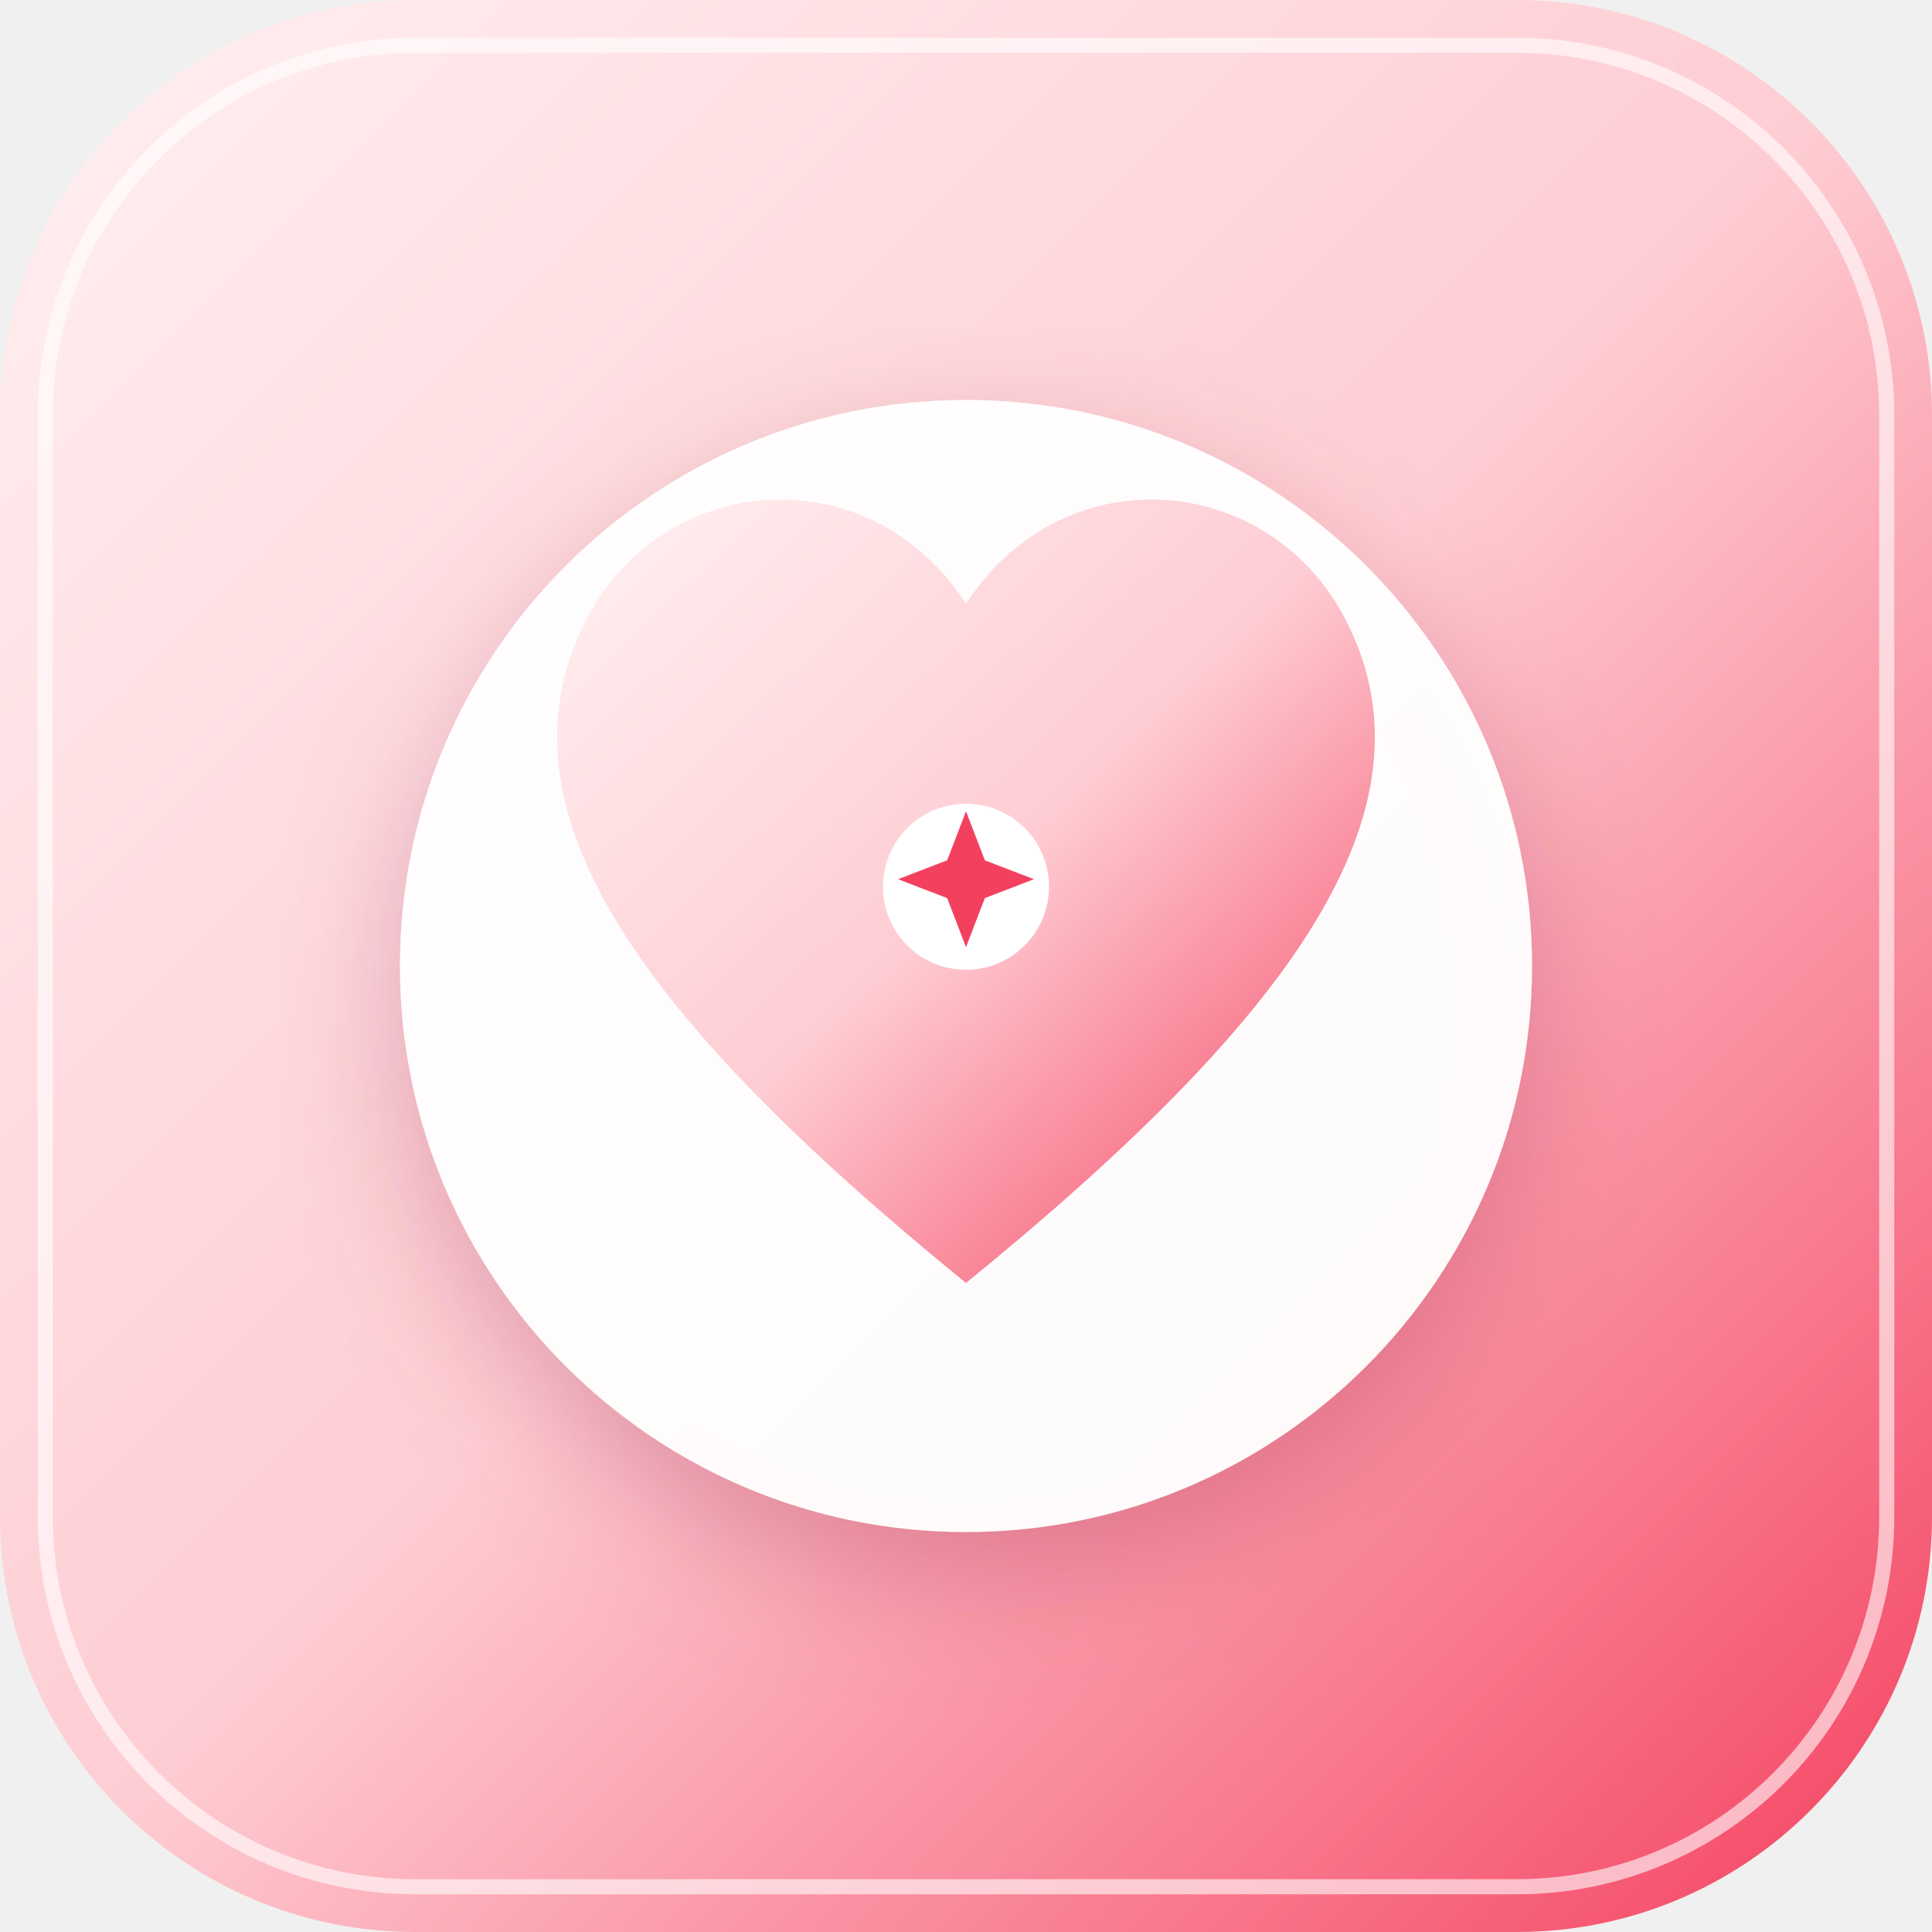
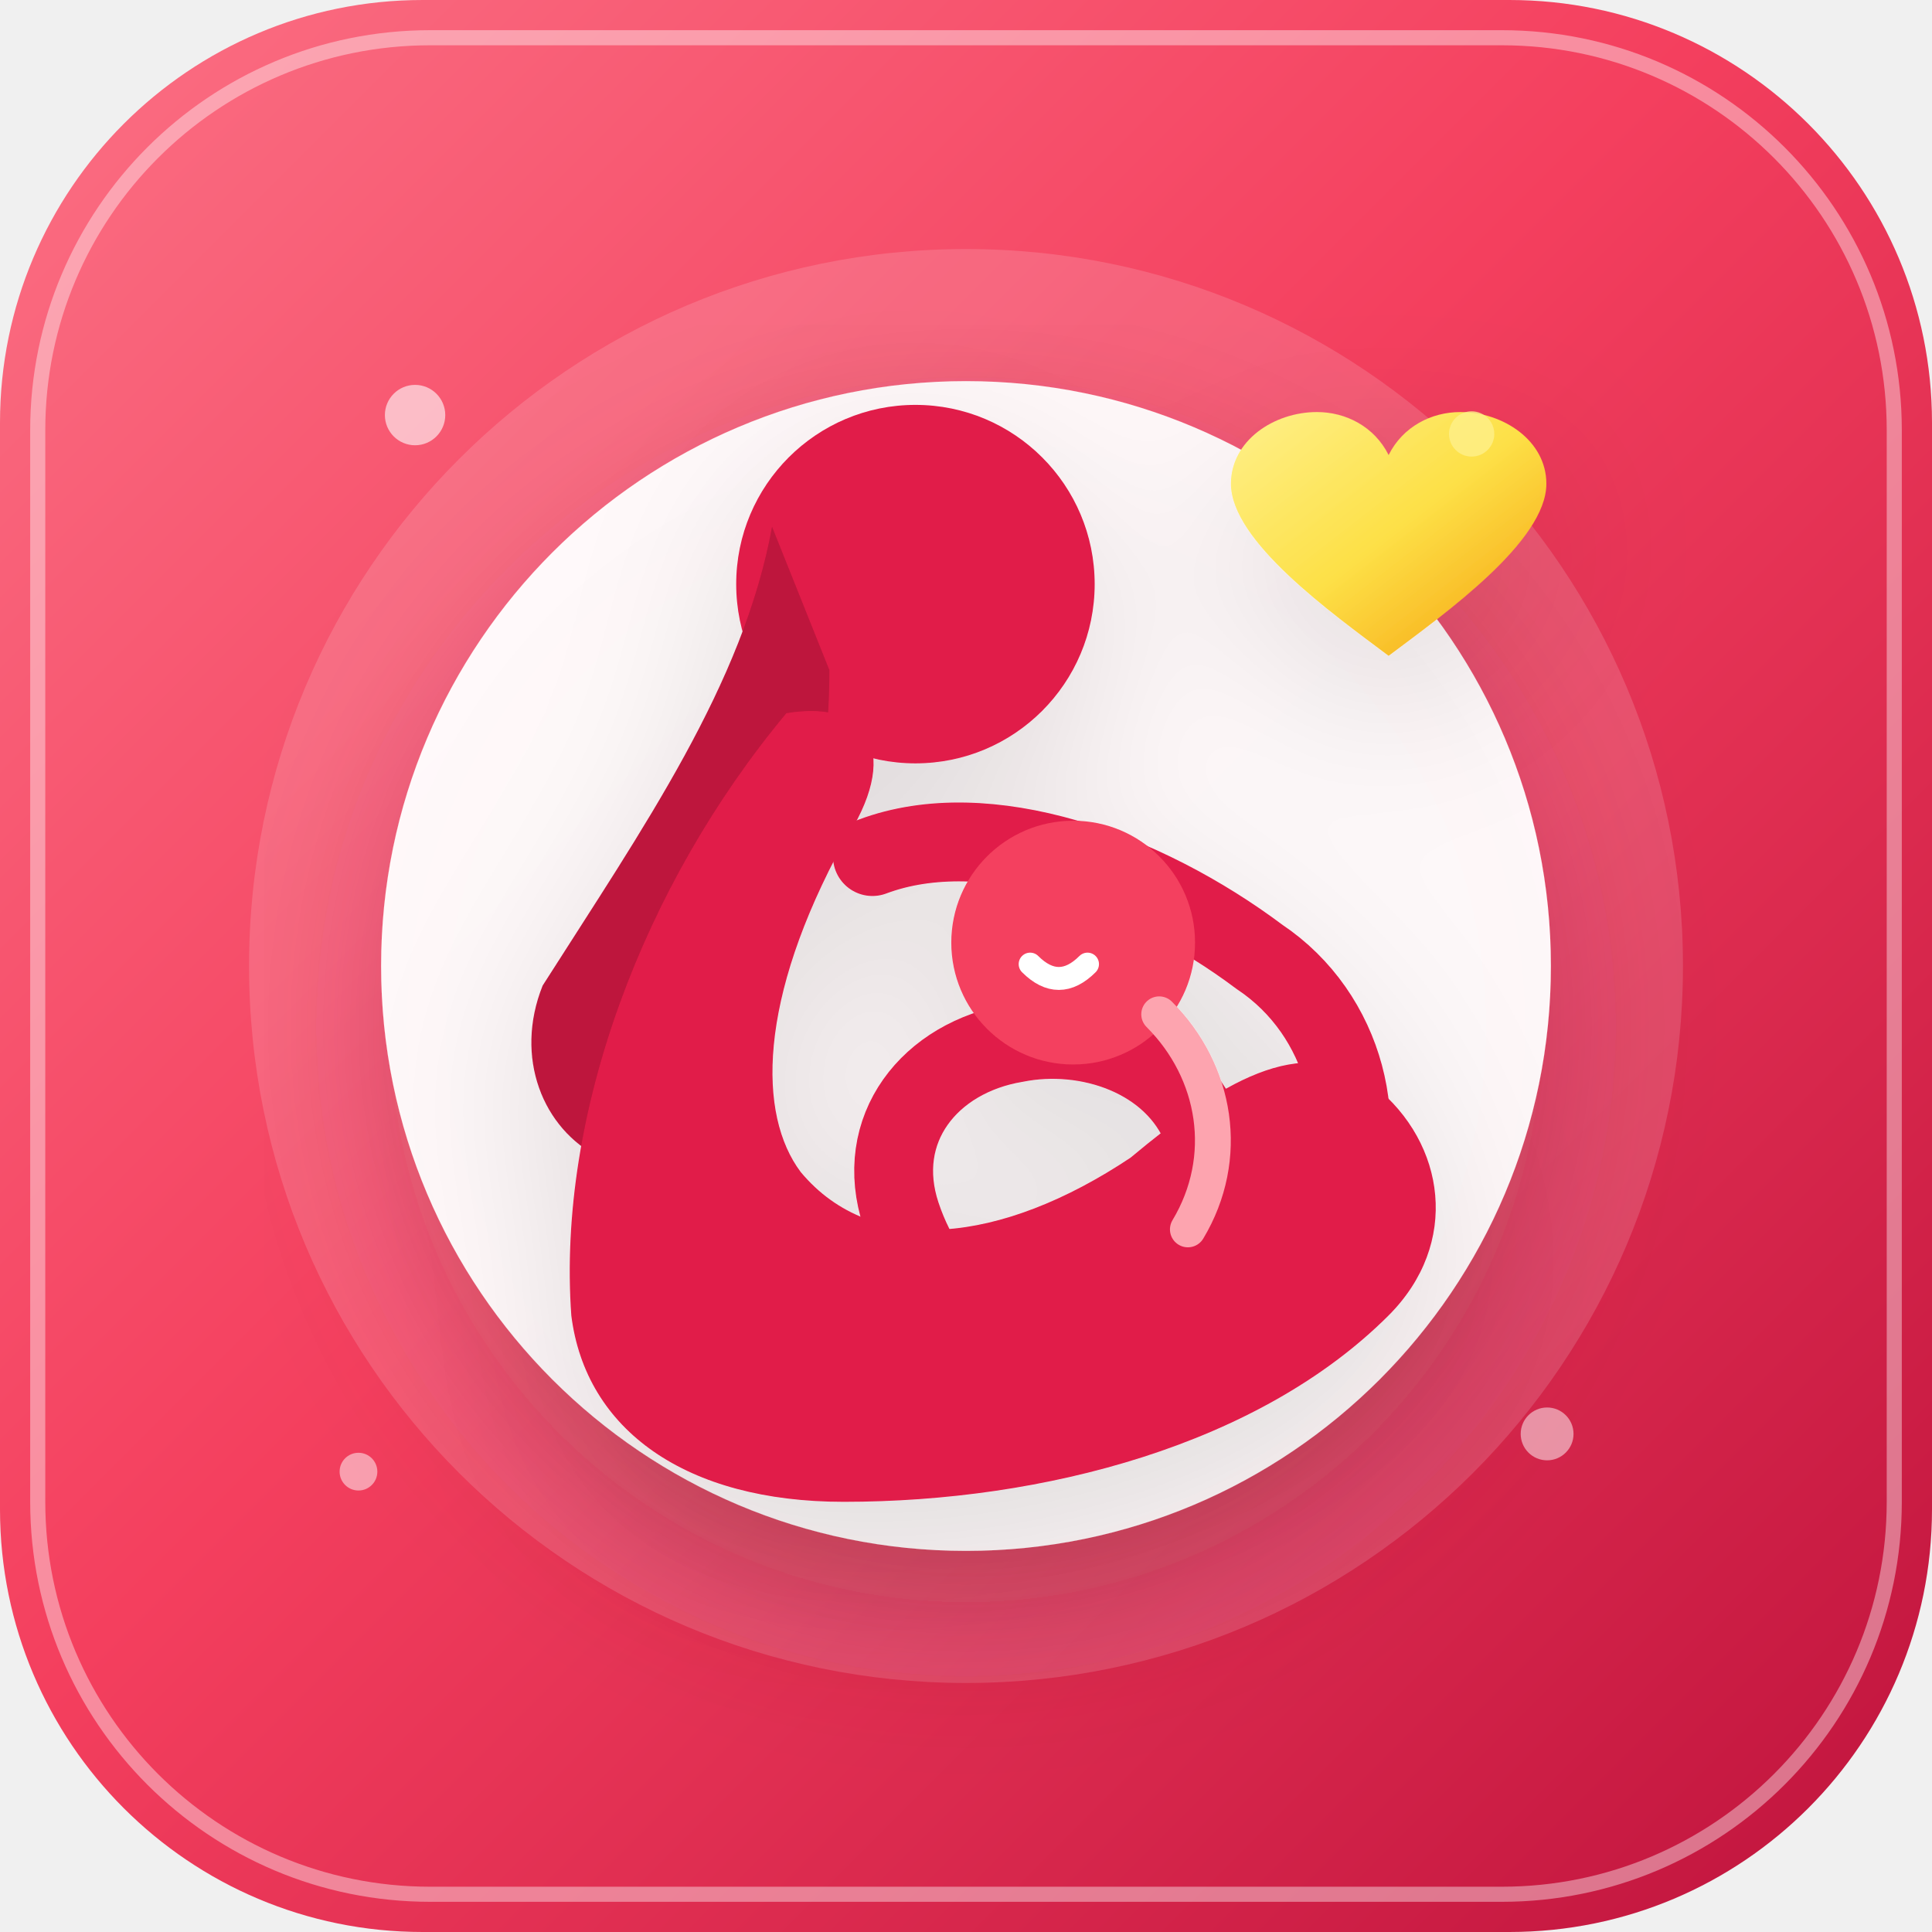
<svg xmlns="http://www.w3.org/2000/svg" width="512" height="512" viewBox="0 0 512 512">
  <defs>
    <linearGradient id="bgGrad" x1="0%" y1="0%" x2="100%" y2="100%">
      <stop offset="0%" stop-color="#fff1f2" />
-       <stop offset="50%" stop-color="#fecdd3" />
-       <stop offset="100%" stop-color="#f43f5e" />
+       <stop offset="35%" stop-color="#fecdd3" />
+       <stop offset="75%" stop-color="#f43f5e" />
+       <stop offset="100%" stop-color="#e11d48" />
    </linearGradient>
-     <linearGradient id="heartGrad" x1="0%" y1="0%" x2="100%" y2="100%">
-       <stop offset="0%" stop-color="#ffffff" />
-       <stop offset="100%" stop-color="#ffe4e6" />
+     <linearGradient id="appSquircleGrad" x1="0%" y1="0%" x2="100%" y2="100%">
+       <stop offset="0%" stop-color="#fb7185" />
+       <stop offset="45%" stop-color="#f43f5e" />
+       <stop offset="100%" stop-color="#be123c" />
    </linearGradient>
-     <filter id="shadow" x="-10%" y="-10%" width="130%" height="130%">
-       <feDropShadow dx="0" dy="12" stdDeviation="16" flood-color="#881337" flood-opacity="0.25" />
+     <linearGradient id="goldAccent" x1="0%" y1="0%" x2="100%" y2="100%">
+       <stop offset="0%" stop-color="#fef08a" />
+       <stop offset="50%" stop-color="#fde047" />
+       <stop offset="100%" stop-color="#f59e0b" />
+     </linearGradient>
+     <filter id="appShadow" x="-10%" y="-10%" width="130%" height="130%">
+       <feDropShadow dx="0" dy="16" stdDeviation="20" flood-color="#881337" flood-opacity="0.28" />
+     </filter>
+     <filter id="innerGlow" x="-20%" y="-20%" width="140%" height="140%">
+       <feDropShadow dx="0" dy="4" stdDeviation="6" flood-color="#000000" flood-opacity="0.12" />
    </filter>
  </defs>
-   <rect width="512" height="512" rx="110" fill="url(#bgGrad)" />
-   <rect x="12" y="12" width="488" height="488" rx="98" fill="none" stroke="#ffffff" stroke-width="4" stroke-opacity="0.6" />
-   <g filter="url(#shadow)">
-     <circle cx="256" cy="256" r="150" fill="#ffffff" fill-opacity="0.95" />
-     <path d="M256 160 C 230 120, 175 125, 155 165 C 130 215, 170 270, 256 340 C 342 270, 382 215, 357 165 C 337 125, 282 120, 256 160 Z" fill="url(#bgGrad)" />
-     <circle cx="256" cy="235" r="22" fill="#ffffff" />
-     <path d="M256 215 L 261 228 L 274 233 L 261 238 L 256 251 L 251 238 L 238 233 L 251 228 Z" fill="#f43f5e" />
+   <rect width="512" height="512" rx="112" fill="url(#appSquircleGrad)" />
+   <rect x="10" y="10" width="492" height="492" rx="104" fill="none" stroke="#ffffff" stroke-width="4" stroke-opacity="0.4" />
+   <circle cx="256" cy="256" r="190" fill="#ffffff" fill-opacity="0.15" />
+   <circle cx="256" cy="256" r="155" fill="#ffffff" fill-opacity="0.95" filter="url(#appShadow)" />
+   <g transform="translate(64, 56) scale(3.8)" filter="url(#innerGlow)">
+     <circle cx="47" cy="26" r="12.5" fill="#e11d48" />
+     <path d="M 37 22 C 35 33, 28 43, 21 54 C 19 59, 21 64, 25 66 C 29 67, 33 64, 35 59 C 39 49, 41 40, 41 32 Z" fill="#be123c" />
+     <path d="M 38 35 C 28 47, 22 63, 23 77 C 24 85, 31 90, 42 90 C 56 90, 71 86, 80 77 C 85 72, 84 65, 79 61 C 74 57, 68 61, 62 66 C 53 72, 44 73, 39 67 C 36 63, 36 55, 42 44 C 46 38, 44 34, 38 35 Z" fill="#e11d48" />
+     <path d="M 44 45 C 52 42, 63 46, 71 52 C 77 56, 79 64, 76 70 C 73 76, 67 80, 60 80 C 53 80, 48 76, 46 70 C 44 64, 48 59, 54 58 C 59 57, 65 59, 67 64" stroke="#e11d48" stroke-width="5.5" stroke-linecap="round" stroke-linejoin="round" fill="none" />
+     <circle cx="58" cy="51" r="8.5" fill="#f43f5e" />
+     <path d="M 55 52.5 Q 57 54.5 59 52.5" stroke="#ffffff" stroke-width="1.6" stroke-linecap="round" fill="none" />
+     <path d="M 64 56 C 68 60, 69 66, 66 71" stroke="#fda4af" stroke-width="2.5" stroke-linecap="round" fill="none" />
+     <path d="M 69 19 C 69 16, 72 14, 75 14 C 77 14, 79 15, 80 17 C 81 15, 83 14, 85 14 C 88 14, 91 16, 91 19 C 91 23, 84 28, 80 31 C 76 28, 69 23, 69 19 Z" fill="url(#goldAccent)" />
  </g>
+   <circle cx="110" cy="110" r="8" fill="#ffffff" fill-opacity="0.6" />
+   <circle cx="390" cy="115" r="6" fill="#fef08a" fill-opacity="0.8" />
+   <circle cx="410" cy="380" r="7" fill="#ffffff" fill-opacity="0.5" />
+   <circle cx="95" cy="390" r="5" fill="#ffffff" fill-opacity="0.5" />
</svg>
